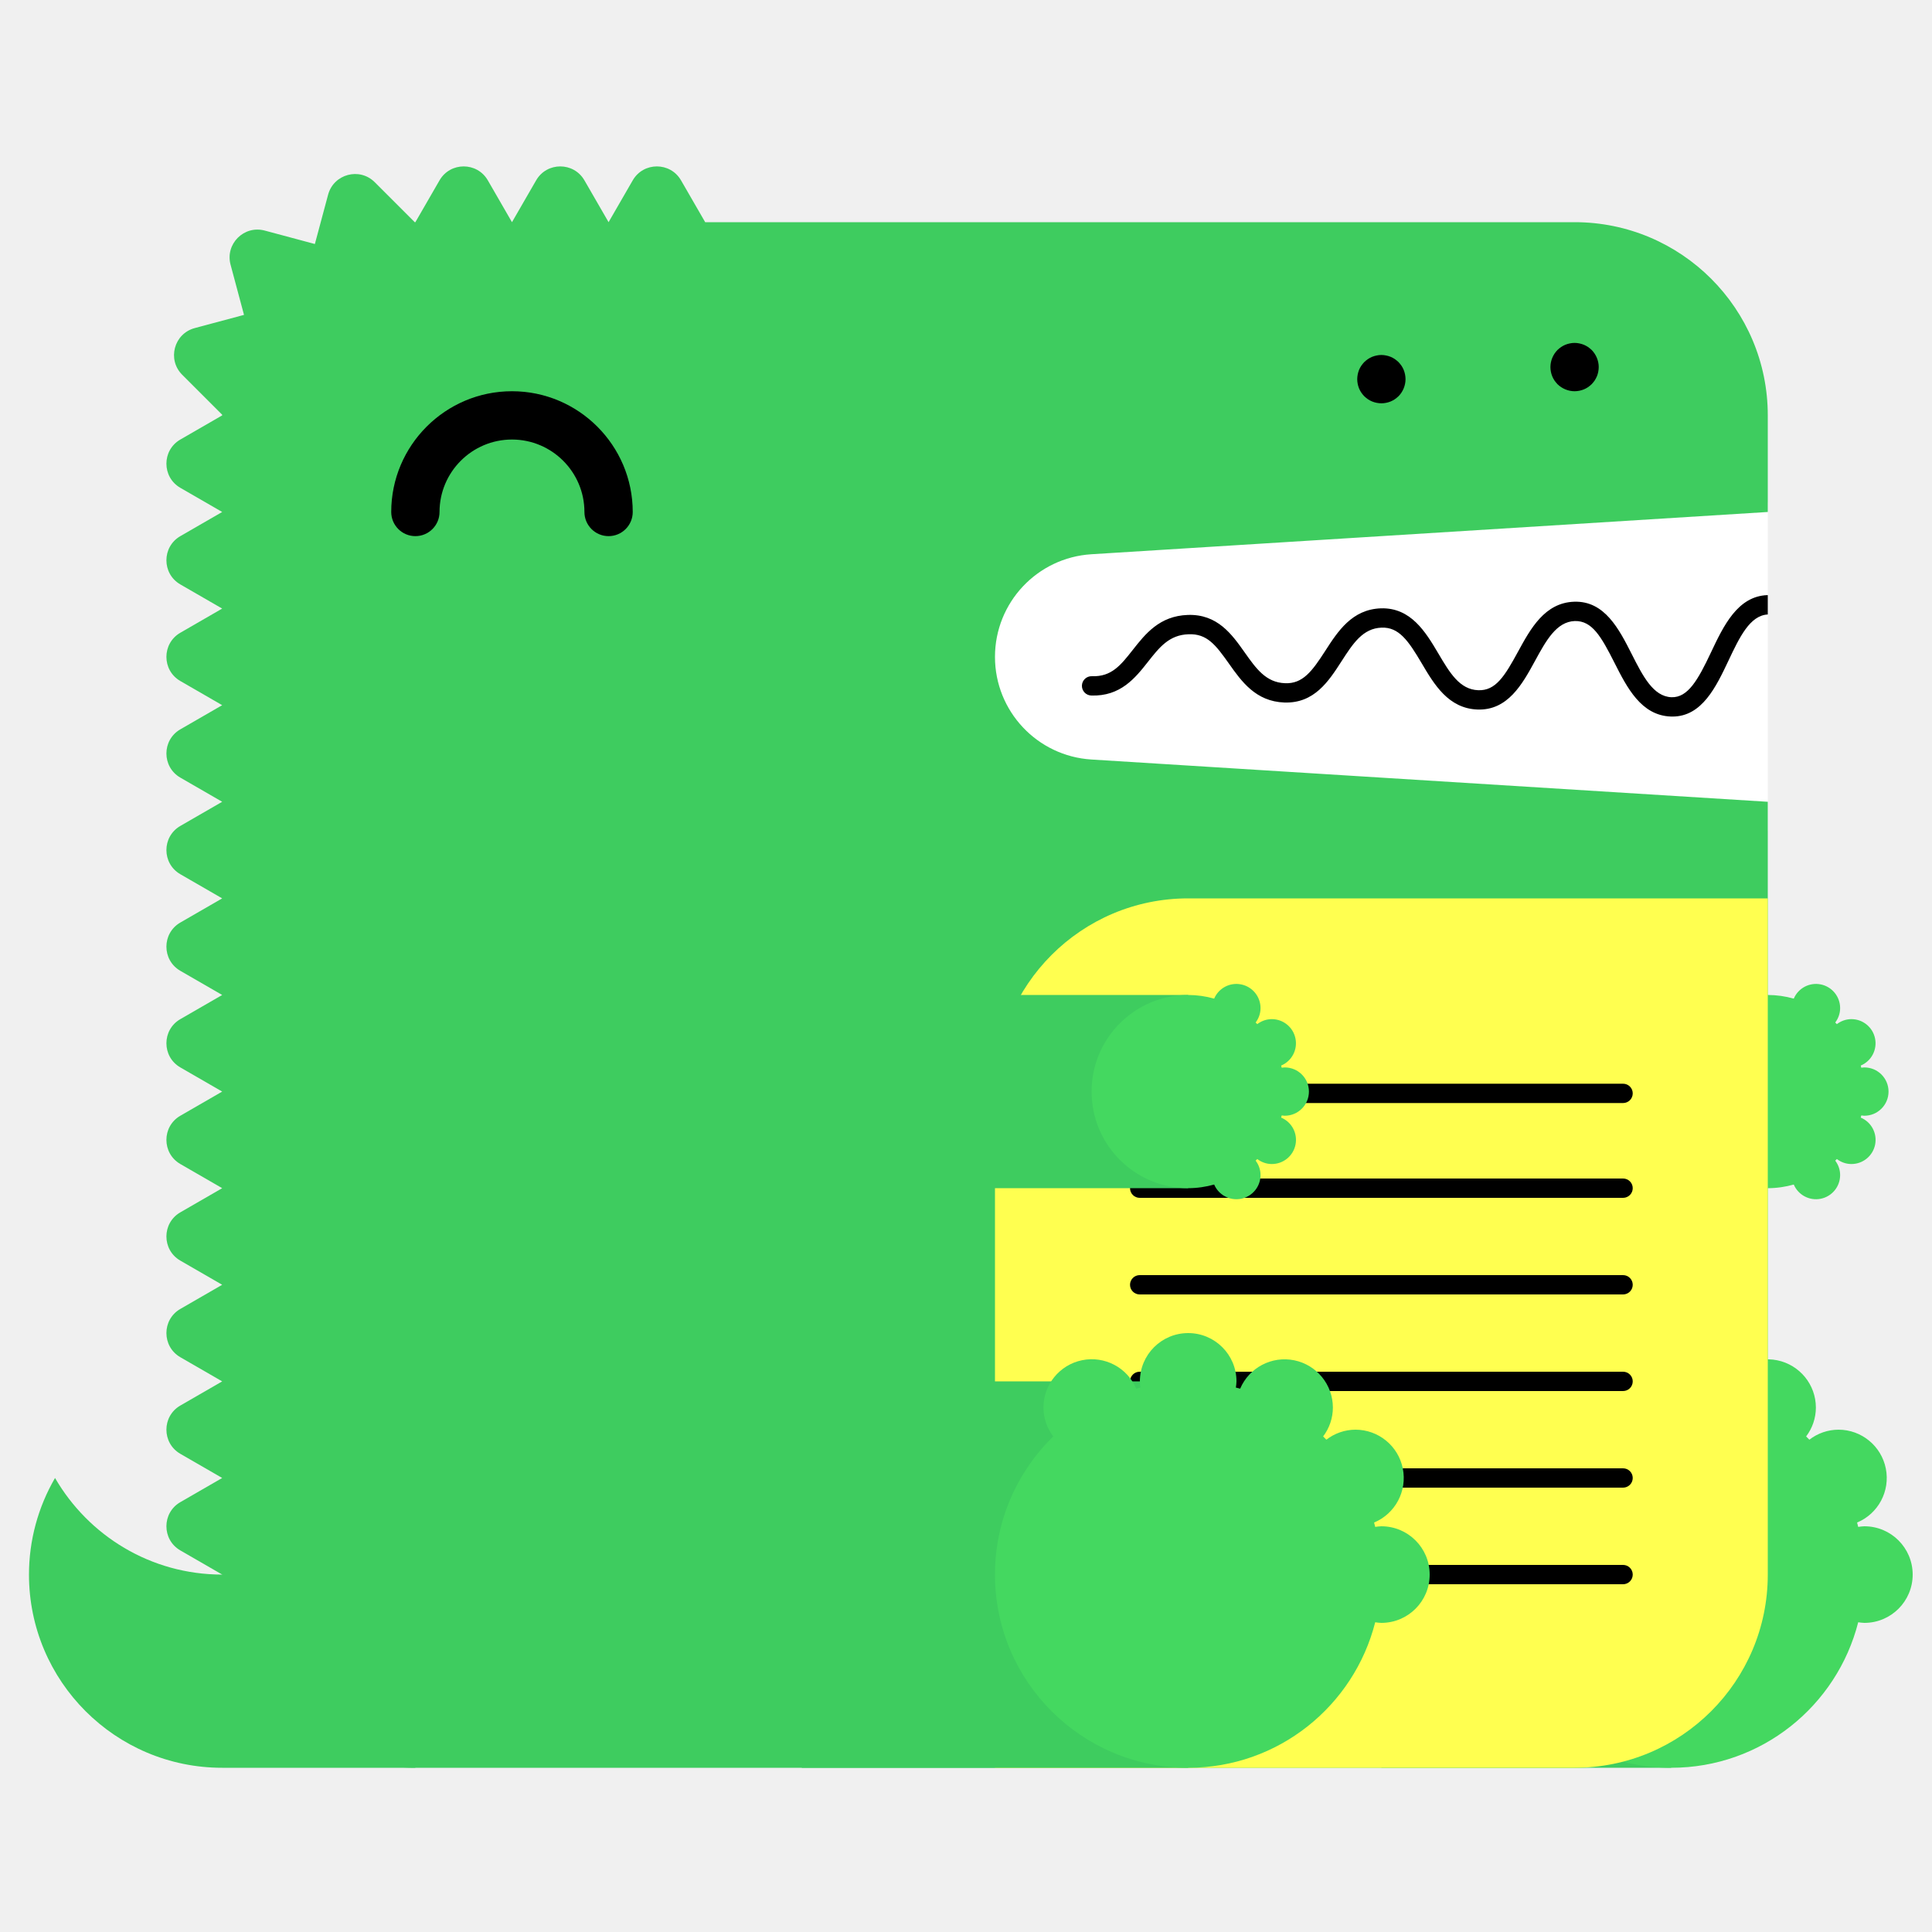
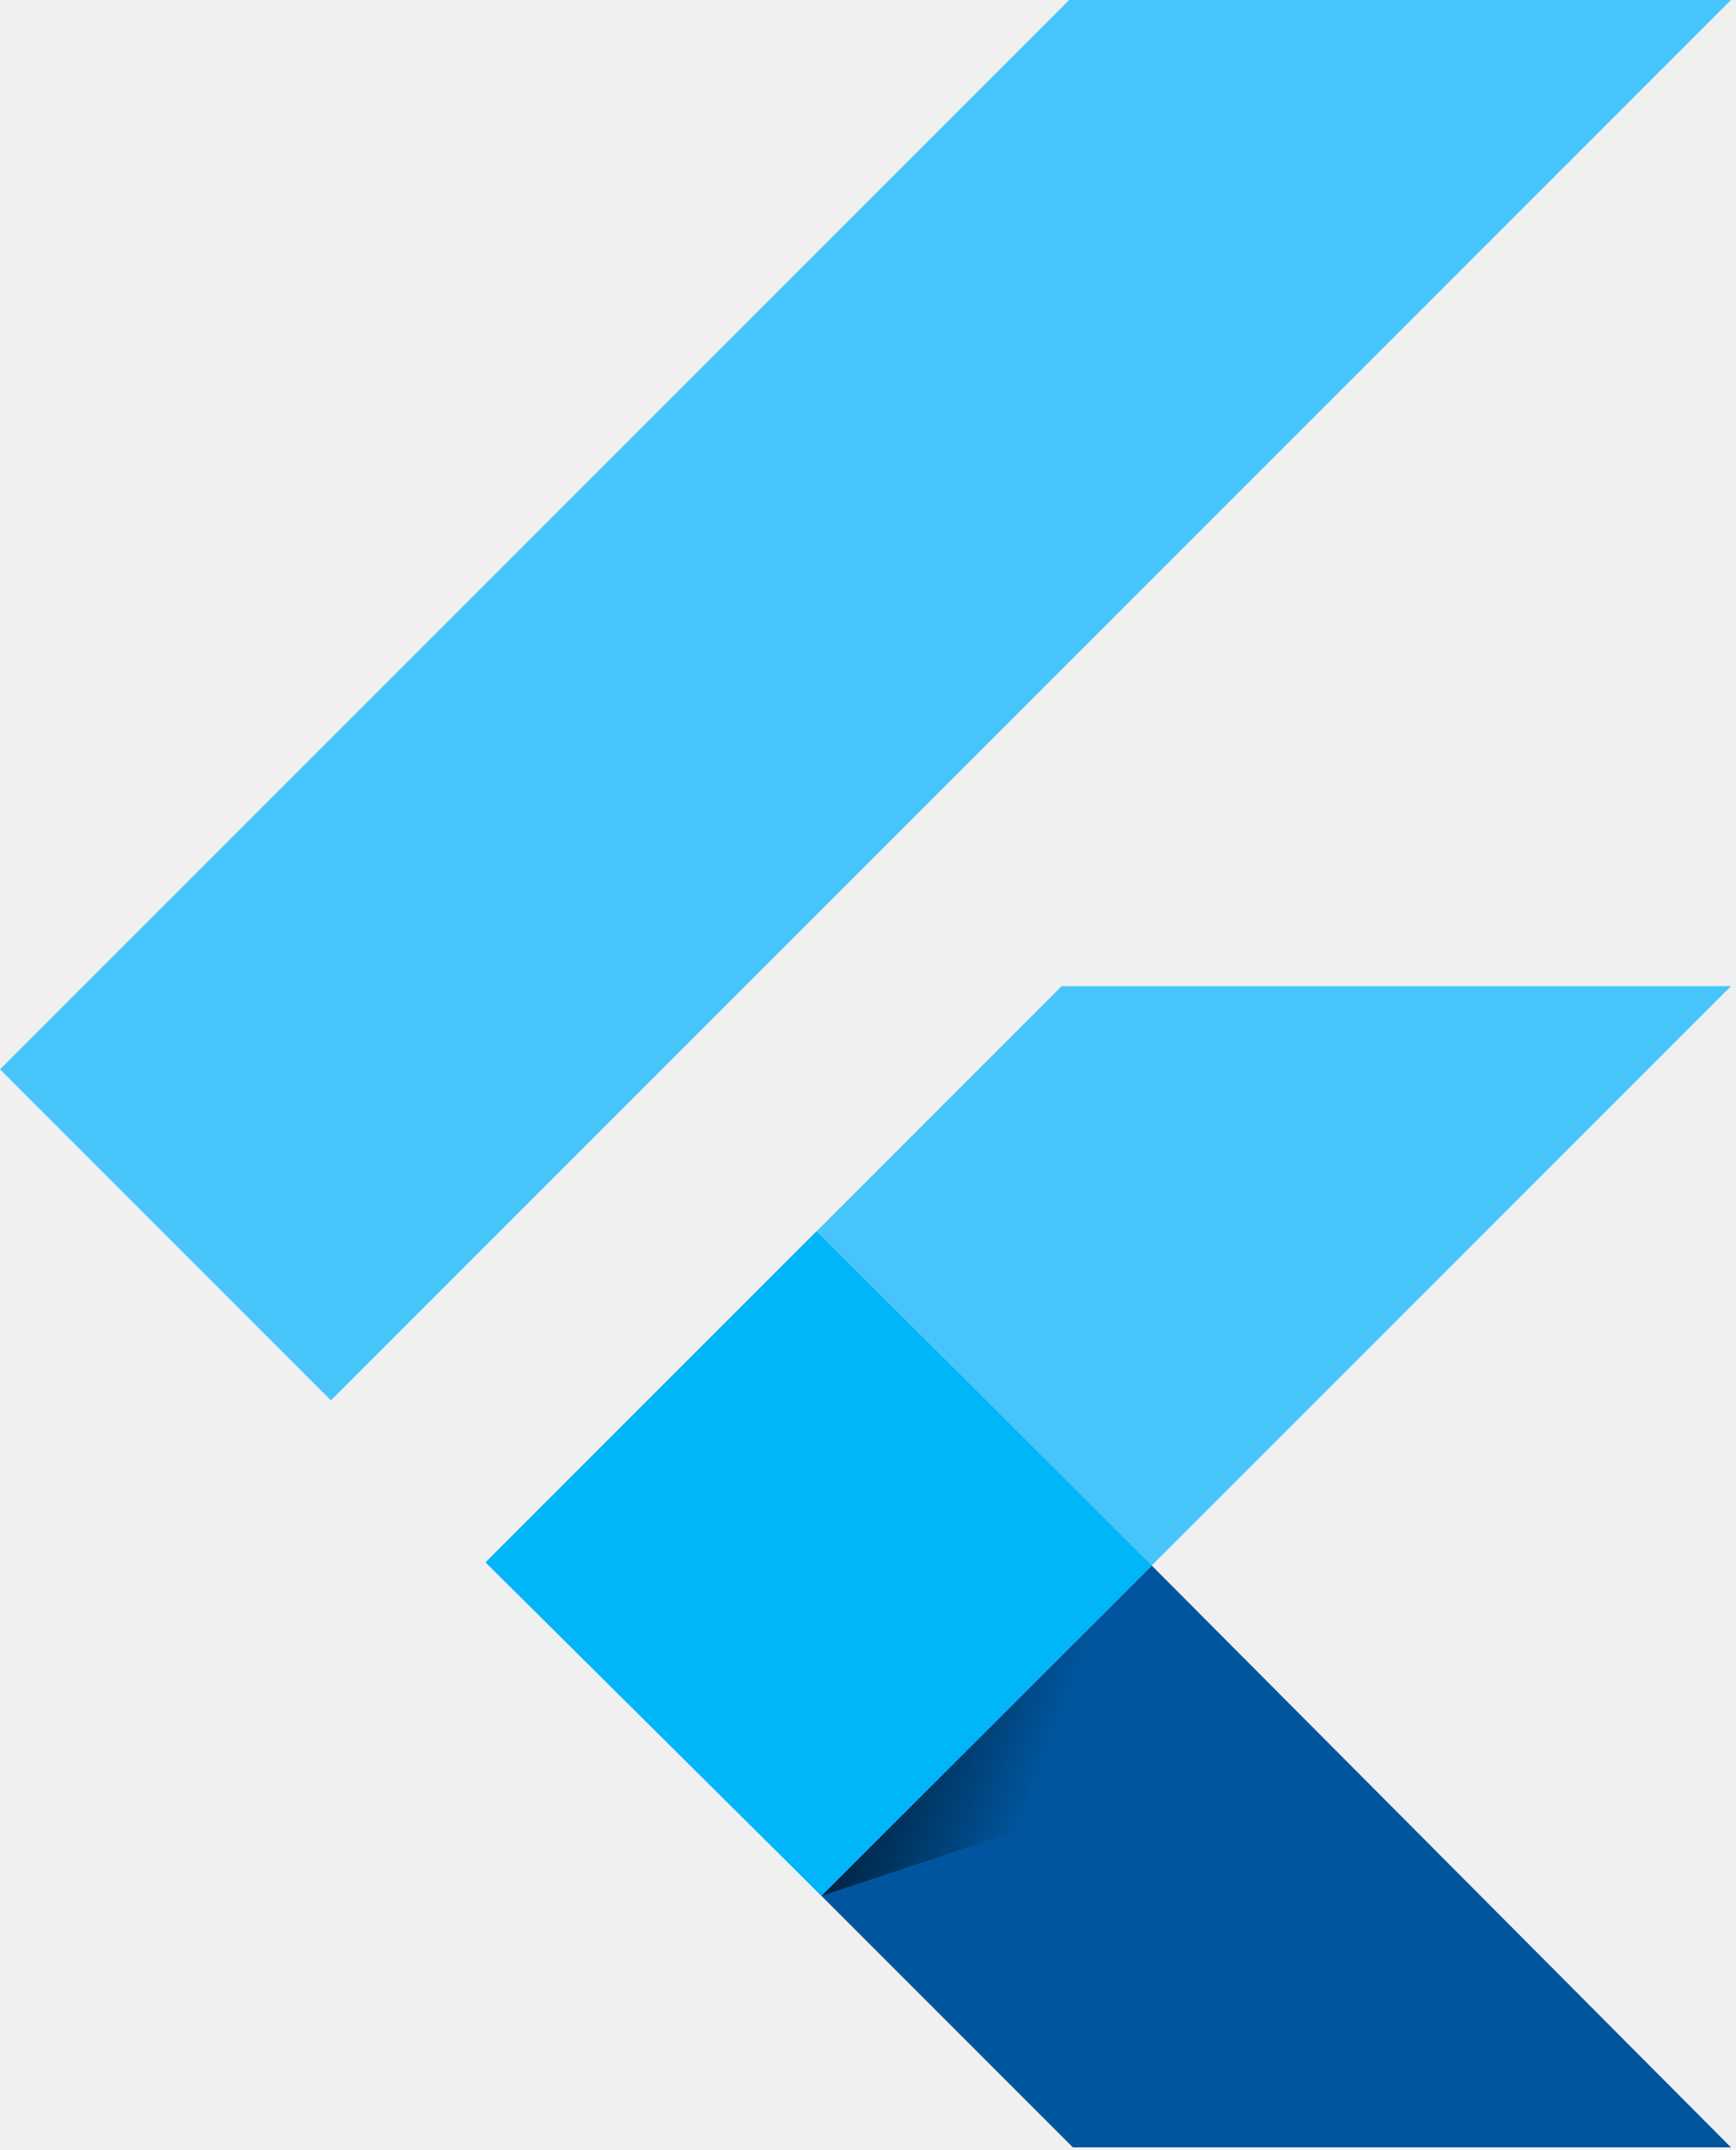
- <svg xmlns="http://www.w3.org/2000/svg" width="200" height="200" viewBox="0 0 200 200">
-   <g fill="none" fill-rule="evenodd">
-     <path fill="#FFF" d="M99 52h84v34H99z" />
-     <path d="M23 163c-7.398 0-13.843-4.027-17.303-10A19.886 19.886 0 0 0 3 163c0 11.046 8.954 20 20 20h20v-20H23z" fill="#3ECC5F" />
-     <path d="M112.98 57.376L183 53V43c0-11.046-8.954-20-20-20H73l-2.5-4.33c-1.112-1.925-3.889-1.925-5 0L63 23l-2.5-4.33c-1.111-1.925-3.889-1.925-5 0L53 23l-2.5-4.33c-1.111-1.925-3.889-1.925-5 0L43 23c-.022 0-.042.003-.065.003l-4.142-4.141c-1.57-1.571-4.252-.853-4.828 1.294l-1.369 5.104-5.192-1.392c-2.148-.575-4.111 1.389-3.535 3.536l1.39 5.193-5.102 1.367c-2.148.576-2.867 3.259-1.296 4.83l4.142 4.142c0 .021-.003.042-.003.064l-4.33 2.5c-1.925 1.111-1.925 3.889 0 5L23 53l-4.33 2.5c-1.925 1.111-1.925 3.889 0 5L23 63l-4.33 2.5c-1.925 1.111-1.925 3.889 0 5L23 73l-4.33 2.5c-1.925 1.111-1.925 3.889 0 5L23 83l-4.33 2.5c-1.925 1.111-1.925 3.889 0 5L23 93l-4.33 2.5c-1.925 1.111-1.925 3.889 0 5L23 103l-4.33 2.5c-1.925 1.111-1.925 3.889 0 5L23 113l-4.33 2.5c-1.925 1.111-1.925 3.889 0 5L23 123l-4.33 2.5c-1.925 1.111-1.925 3.889 0 5L23 133l-4.33 2.5c-1.925 1.111-1.925 3.889 0 5L23 143l-4.33 2.5c-1.925 1.111-1.925 3.889 0 5L23 153l-4.33 2.5c-1.925 1.111-1.925 3.889 0 5L23 163c0 11.046 8.954 20 20 20h120c11.046 0 20-8.954 20-20V83l-70.02-4.376A10.645 10.645 0 0 1 103 68c0-5.621 4.37-10.273 9.98-10.624" fill="#3ECC5F" />
-     <path fill="#3ECC5F" d="M143 183h30v-40h-30z" />
-     <path d="M193 158c-.219 0-.428.037-.639.064-.038-.15-.074-.301-.116-.451A5 5 0 0 0 190.32 148a4.96 4.96 0 0 0-3.016 1.036 26.531 26.531 0 0 0-.335-.336 4.955 4.955 0 0 0 1.011-2.987 5 5 0 0 0-9.599-1.959c-.148-.042-.297-.077-.445-.115.027-.211.064-.42.064-.639a5 5 0 0 0-5-5 5 5 0 0 0-5 5c0 .219.037.428.064.639-.148.038-.297.073-.445.115a4.998 4.998 0 0 0-9.599 1.959c0 1.125.384 2.151 1.011 2.987-3.717 3.632-6.031 8.693-6.031 14.3 0 11.046 8.954 20 20 20 9.339 0 17.16-6.41 19.361-15.064.211.027.42.064.639.064a5 5 0 0 0 5-5 5 5 0 0 0-5-5" fill="#44D860" />
-     <path fill="#3ECC5F" d="M153 123h30v-20h-30z" />
-     <path d="M193 115.5a2.5 2.5 0 1 0 0-5c-.109 0-.214.019-.319.032-.02-.075-.037-.15-.058-.225a2.501 2.501 0 0 0-.963-4.807c-.569 0-1.088.197-1.508.518a6.653 6.653 0 0 0-.168-.168c.314-.417.506-.931.506-1.494a2.5 2.5 0 0 0-4.8-.979A9.987 9.987 0 0 0 183 103c-5.522 0-10 4.478-10 10s4.478 10 10 10c.934 0 1.833-.138 2.69-.377a2.5 2.5 0 0 0 4.8-.979c0-.563-.192-1.077-.506-1.494.057-.055.113-.111.168-.168.42.321.939.518 1.508.518a2.5 2.5 0 0 0 .963-4.807c.021-.074.038-.15.058-.225.105.013.21.032.319.032" fill="#44D860" />
-     <path d="M63 55.5a2.5 2.5 0 0 1-2.5-2.5c0-4.136-3.364-7.5-7.5-7.5s-7.5 3.364-7.5 7.5a2.5 2.5 0 1 1-5 0c0-6.893 5.607-12.5 12.5-12.5S65.5 46.107 65.5 53a2.5 2.5 0 0 1-2.5 2.5" fill="#000" />
-     <path d="M103 183h60c11.046 0 20-8.954 20-20V93h-60c-11.046 0-20 8.954-20 20v70z" fill="#FFFF50" />
-     <path d="M168.02 124h-50.04a1 1 0 1 1 0-2h50.04a1 1 0 1 1 0 2m0 20h-50.04a1 1 0 1 1 0-2h50.04a1 1 0 1 1 0 2m0 20h-50.04a1 1 0 1 1 0-2h50.04a1 1 0 1 1 0 2m0-49.814h-50.04a1 1 0 1 1 0-2h50.04a1 1 0 1 1 0 2m0 19.814h-50.04a1 1 0 1 1 0-2h50.04a1 1 0 1 1 0 2m0 20h-50.04a1 1 0 1 1 0-2h50.04a1 1 0 1 1 0 2M183 61.611c-.012 0-.022-.006-.034-.005-3.09.105-4.552 3.196-5.842 5.923-1.346 2.85-2.387 4.703-4.093 4.647-1.889-.068-2.969-2.202-4.113-4.46-1.314-2.594-2.814-5.536-5.963-5.426-3.046.104-4.513 2.794-5.807 5.167-1.377 2.528-2.314 4.065-4.121 3.994-1.927-.07-2.951-1.805-4.136-3.813-1.321-2.236-2.848-4.75-5.936-4.664-2.994.103-4.465 2.385-5.763 4.4-1.373 2.13-2.335 3.428-4.165 3.351-1.973-.07-2.992-1.51-4.171-3.177-1.324-1.873-2.816-3.993-5.895-3.89-2.928.1-4.399 1.97-5.696 3.618-1.232 1.564-2.194 2.802-4.229 2.724a1 1 0 0 0-.072 2c3.017.101 4.545-1.8 5.872-3.487 1.177-1.496 2.193-2.787 4.193-2.855 1.926-.082 2.829 1.115 4.195 3.045 1.297 1.834 2.769 3.914 5.731 4.021 3.103.104 4.596-2.215 5.918-4.267 1.182-1.834 2.202-3.417 4.15-3.484 1.793-.067 2.769 1.35 4.145 3.681 1.297 2.197 2.766 4.686 5.787 4.796 3.125.108 4.634-2.62 5.949-5.035 1.139-2.088 2.214-4.06 4.119-4.126 1.793-.042 2.728 1.595 4.111 4.33 1.292 2.553 2.757 5.445 5.825 5.556l.169.003c3.064 0 4.518-3.075 5.805-5.794 1.139-2.41 2.217-4.68 4.067-4.773v-2z" fill="#000" />
-     <path fill="#3ECC5F" d="M83 183h40v-40H83z" />
-     <path d="M143 158c-.219 0-.428.037-.639.064-.038-.15-.074-.301-.116-.451A5 5 0 0 0 140.32 148a4.96 4.96 0 0 0-3.016 1.036 26.531 26.531 0 0 0-.335-.336 4.955 4.955 0 0 0 1.011-2.987 5 5 0 0 0-9.599-1.959c-.148-.042-.297-.077-.445-.115.027-.211.064-.42.064-.639a5 5 0 0 0-5-5 5 5 0 0 0-5 5c0 .219.037.428.064.639-.148.038-.297.073-.445.115a4.998 4.998 0 0 0-9.599 1.959c0 1.125.384 2.151 1.011 2.987-3.717 3.632-6.031 8.693-6.031 14.3 0 11.046 8.954 20 20 20 9.339 0 17.16-6.41 19.361-15.064.211.027.42.064.639.064a5 5 0 0 0 5-5 5 5 0 0 0-5-5" fill="#44D860" />
-     <path fill="#3ECC5F" d="M83 123h40v-20H83z" />
-     <path d="M133 115.5a2.5 2.5 0 1 0 0-5c-.109 0-.214.019-.319.032-.02-.075-.037-.15-.058-.225a2.501 2.501 0 0 0-.963-4.807c-.569 0-1.088.197-1.508.518a6.653 6.653 0 0 0-.168-.168c.314-.417.506-.931.506-1.494a2.5 2.5 0 0 0-4.8-.979A9.987 9.987 0 0 0 123 103c-5.522 0-10 4.478-10 10s4.478 10 10 10c.934 0 1.833-.138 2.69-.377a2.5 2.5 0 0 0 4.8-.979c0-.563-.192-1.077-.506-1.494.057-.055.113-.111.168-.168.42.321.939.518 1.508.518a2.5 2.5 0 0 0 .963-4.807c.021-.074.038-.15.058-.225.105.013.21.032.319.032" fill="#44D860" />
-     <path d="M143 41.75c-.16 0-.33-.02-.49-.05a2.52 2.52 0 0 1-.47-.14c-.15-.06-.29-.14-.431-.23-.13-.09-.259-.2-.38-.31-.109-.12-.219-.24-.309-.38s-.17-.28-.231-.43a2.619 2.619 0 0 1-.189-.96c0-.16.02-.33.05-.49.03-.16.08-.31.139-.47.061-.15.141-.29.231-.43.09-.13.2-.26.309-.38.121-.11.25-.22.38-.31.141-.09.281-.17.431-.23.149-.06.31-.11.47-.14.32-.07.65-.07.98 0 .159.03.32.08.47.14.149.06.29.14.43.23.13.09.259.2.38.31.11.12.22.25.31.38.09.14.17.28.23.43.06.16.11.31.14.47.029.16.05.33.05.49 0 .66-.271 1.31-.73 1.77-.121.11-.25.22-.38.31-.14.09-.281.17-.43.23a2.565 2.565 0 0 1-.96.19m20-1.25c-.66 0-1.3-.27-1.771-.73a3.802 3.802 0 0 1-.309-.38c-.09-.14-.17-.28-.231-.43a2.619 2.619 0 0 1-.189-.96c0-.66.27-1.3.729-1.77.121-.11.25-.22.38-.31.141-.09.281-.17.431-.23.149-.06.31-.11.47-.14.32-.07.66-.07.98 0 .159.03.32.08.47.14.149.06.29.14.43.23.13.09.259.2.38.31.459.47.73 1.11.73 1.77 0 .16-.021.33-.05.49-.03.16-.08.32-.14.47-.07.15-.14.29-.23.43-.09.13-.2.26-.31.38-.121.11-.25.22-.38.31-.14.09-.281.17-.43.23a2.565 2.565 0 0 1-.96.19" fill="#000" />
+ <svg xmlns="http://www.w3.org/2000/svg" width="256px" height="317px" viewBox="0 0 256 317" version="1.1" preserveAspectRatio="xMidYMid">
+   <defs>
+     <linearGradient x1="3.952%" y1="26.993%" x2="75.897%" y2="52.919%" id="linearGradient-1">
+       <stop stop-color="#000000" offset="0%" />
+       <stop stop-color="#000000" stop-opacity="0" offset="100%" />
+     </linearGradient>
+   </defs>
+   <g>
+     <polygon fill="#47C5FB" points="157.666 0.001 0.001 157.666 48.801 206.466 255.268 0.001" />
+     <polygon fill="#47C5FB" points="156.567 145.397 72.149 229.815 121.133 279.531 169.843 230.821 255.268 145.397" />
+     <polygon fill="#00569E" points="121.133 279.531 158.215 316.613 255.267 316.613 169.842 230.821" />
+     <polygon fill="#00B5F8" points="71.6 230.364 120.401 181.563 169.842 230.821 121.133 279.531" />
+     <polygon fill-opacity="0.8" fill="url(#linearGradient-1)" points="121.133 279.531 161.693 266.072 165.722 234.941" />
  </g>
</svg>
